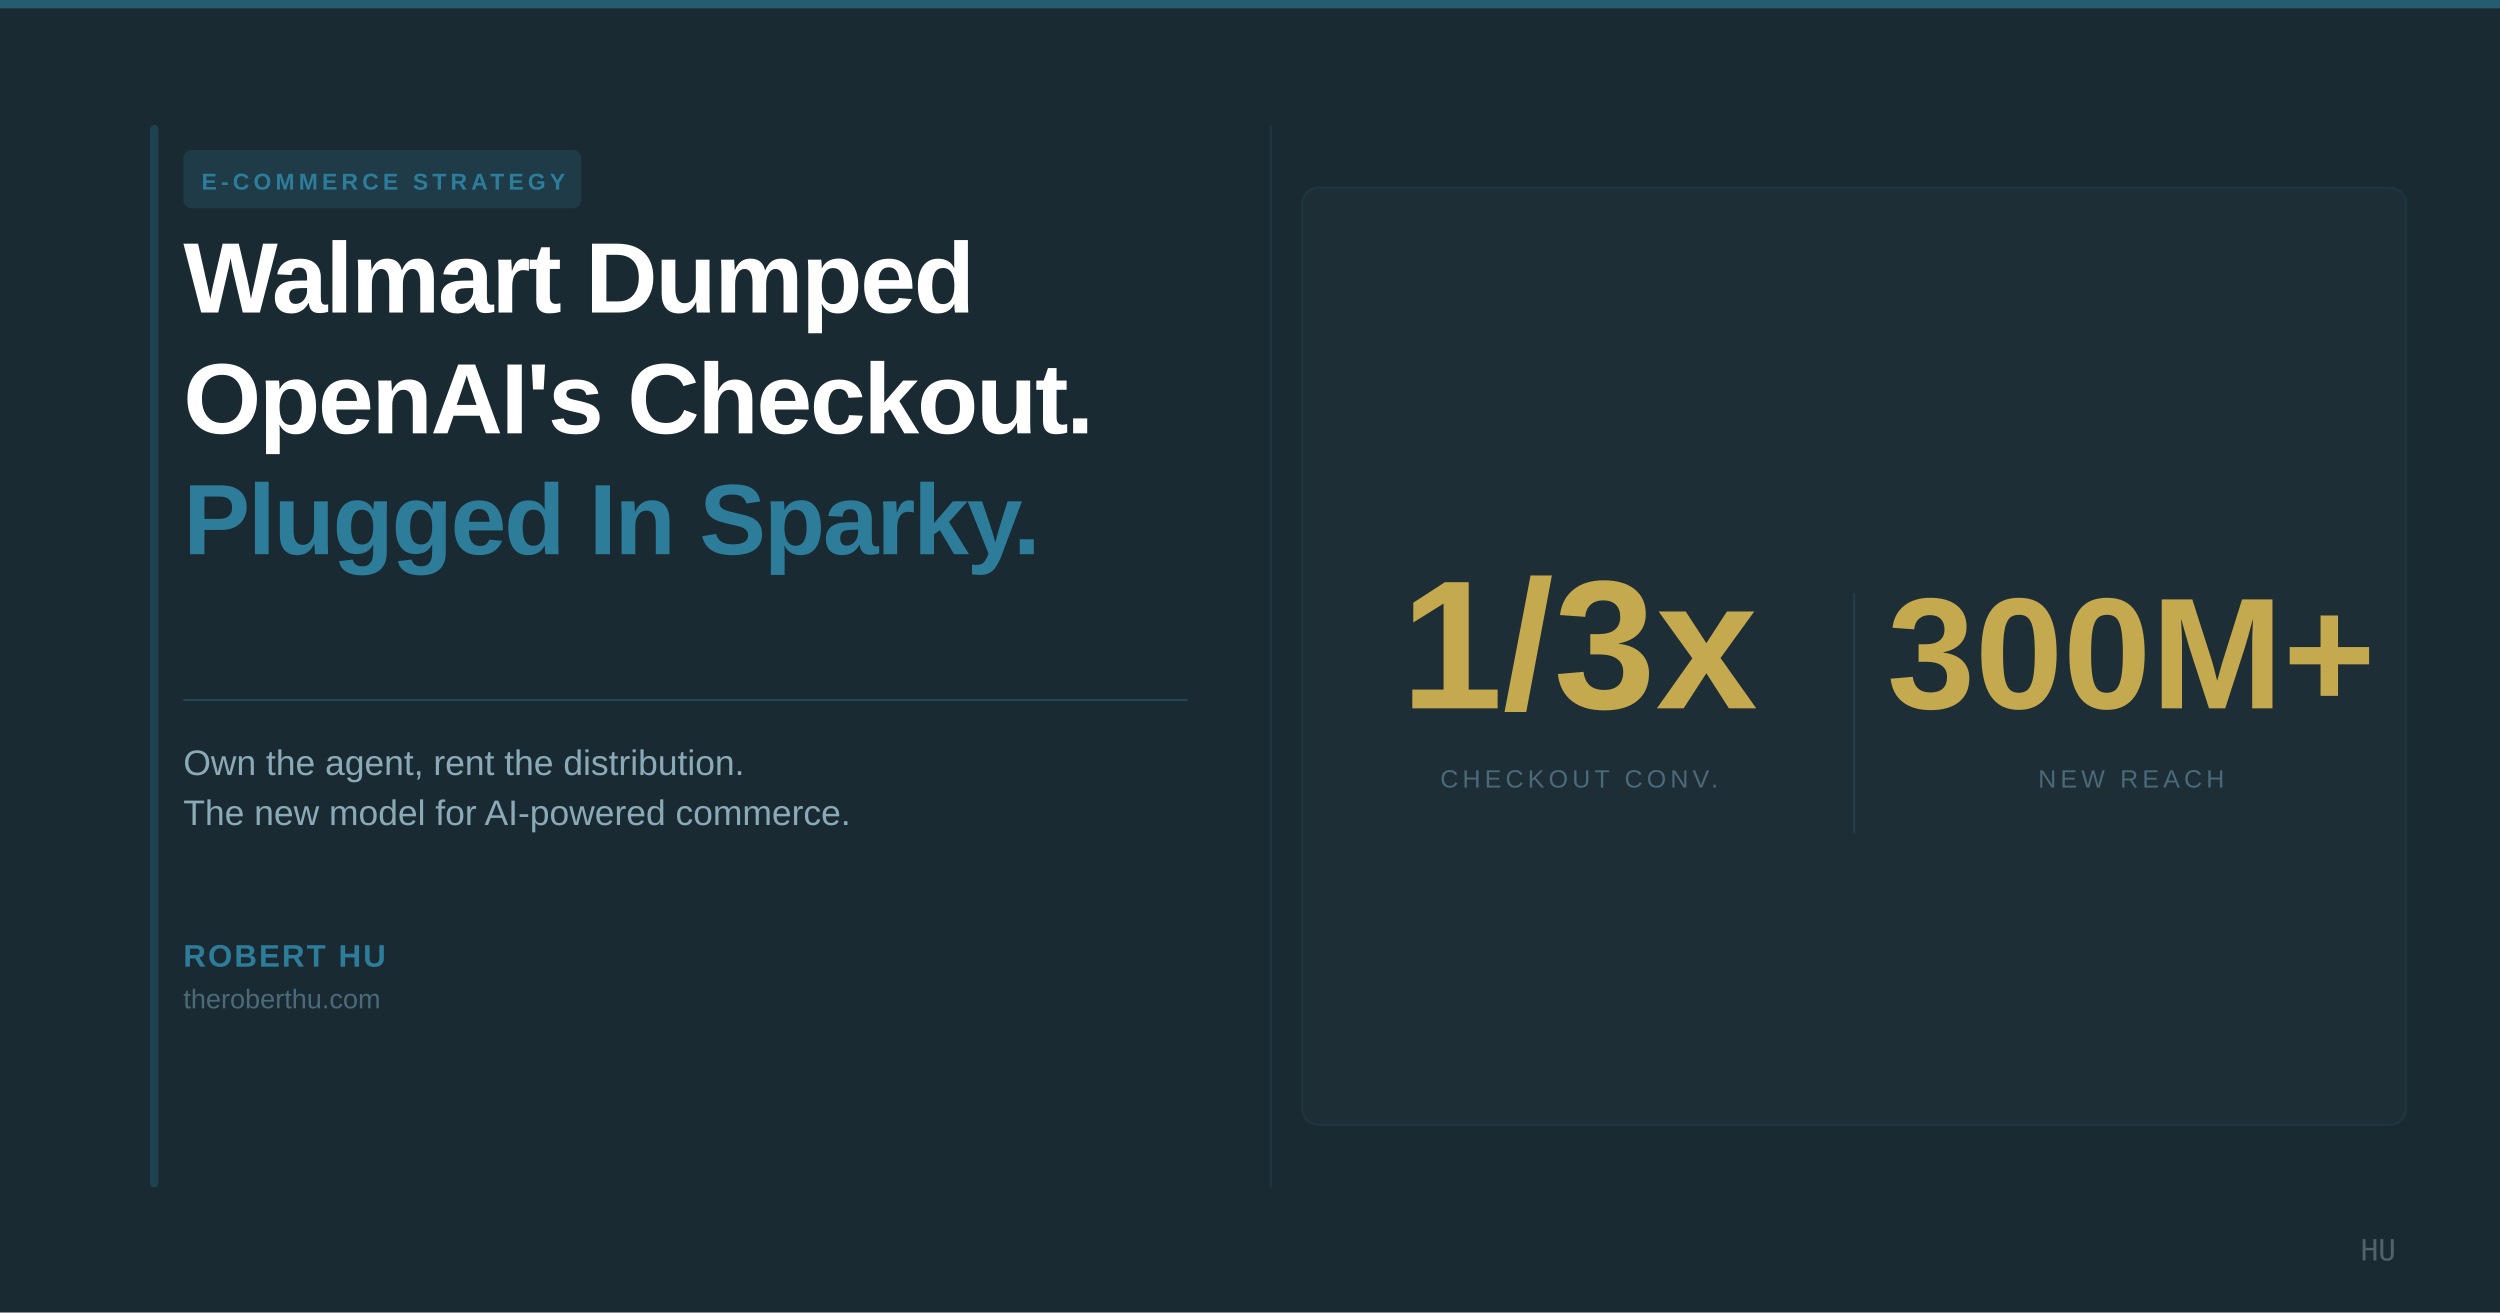
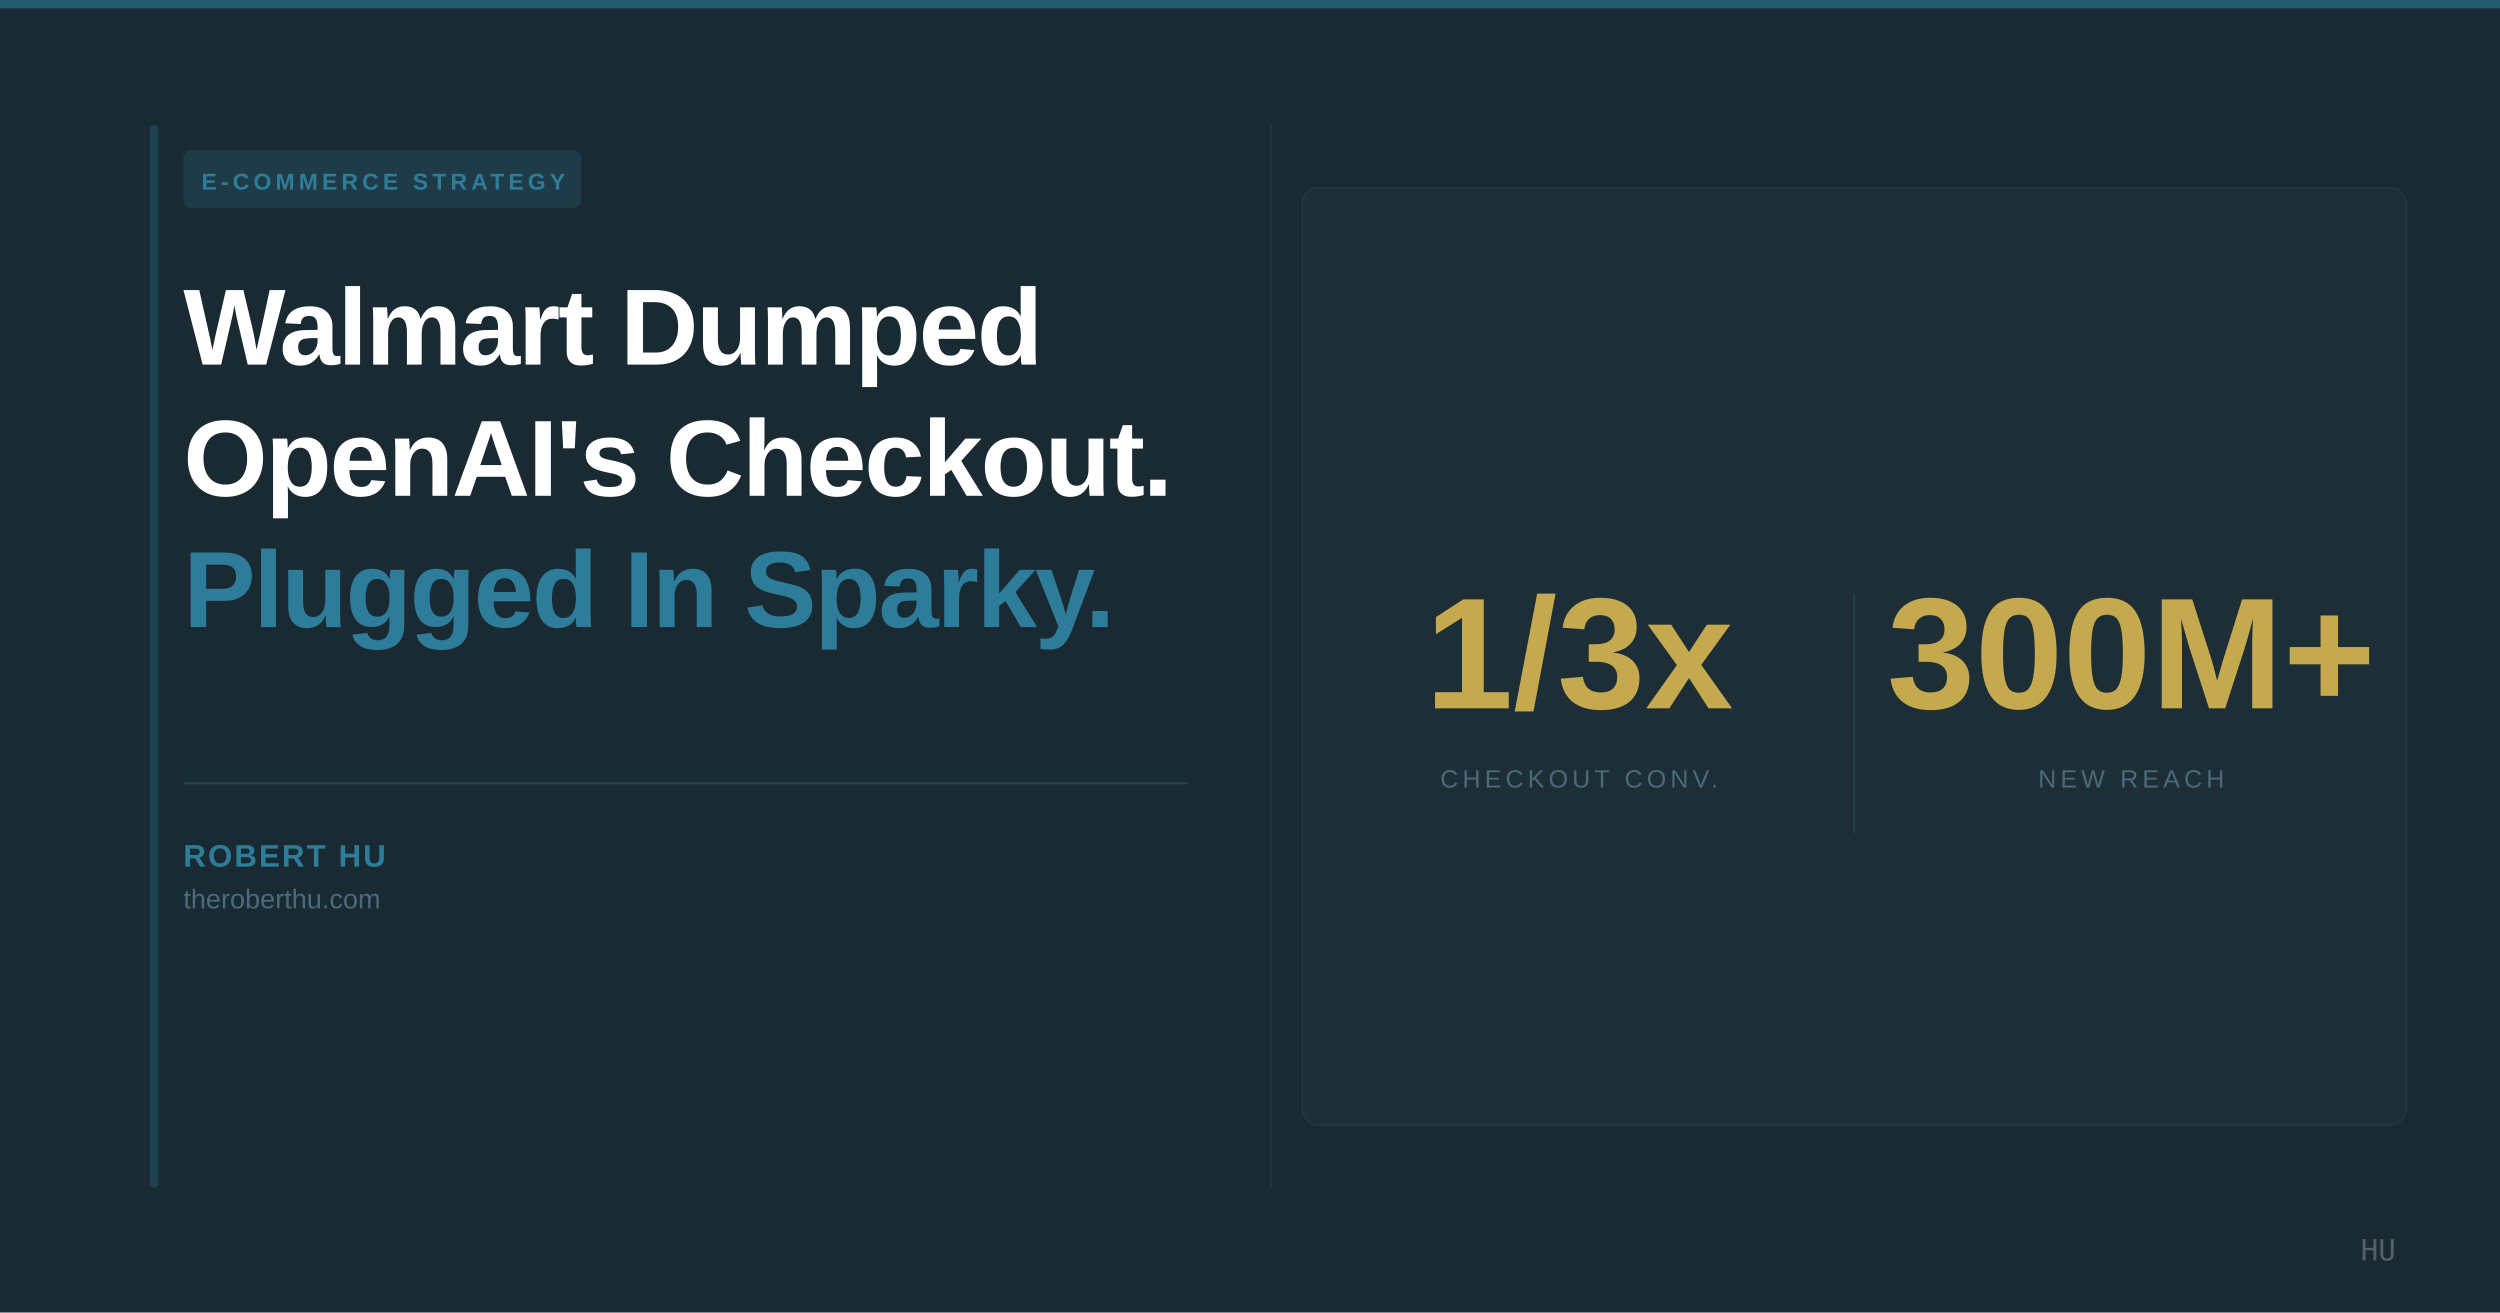
<svg xmlns="http://www.w3.org/2000/svg" width="1200" height="630" viewBox="0 0 1200 630">
  <rect width="1200" height="630" fill="#1a2a32" />
  <rect x="0" y="0" width="1200" height="4" fill="#2d7d9a" opacity="0.6" />
  <line x1="610" y1="60" x2="610" y2="570" stroke="#2d7d9a" stroke-opacity="0.15" stroke-width="1" />
  <rect x="72" y="60" width="4" height="510" rx="2" fill="#2d7d9a" opacity="0.3" />
  <rect x="88" y="72" width="191" height="28" rx="4" fill="#2d7d9a" opacity="0.2" />
  <text x="184" y="91" font-family="'Helvetica Neue', Arial, sans-serif" font-size="11" font-weight="600" fill="#2d7d9a" text-anchor="middle" letter-spacing="2">E-COMMERCE STRATEGY</text>
-   <text x="88" y="150" font-family="'Helvetica Neue', Arial, sans-serif" font-size="48" font-weight="700" fill="#ffffff" letter-spacing="-1">Walmart Dumped</text>
-   <text x="88" y="208" font-family="'Helvetica Neue', Arial, sans-serif" font-size="48" font-weight="700" fill="#ffffff" letter-spacing="-1">OpenAI's Checkout.</text>
-   <text x="88" y="266" font-family="'Helvetica Neue', Arial, sans-serif" font-size="48" font-weight="700" fill="#2d7d9a" letter-spacing="-1">Plugged In Sparky.</text>
-   <line x1="88" y1="336" x2="570" y2="336" stroke="#2d7d9a" stroke-opacity="0.35" stroke-width="1" />
-   <text x="88" y="372" font-family="'Helvetica Neue', Arial, sans-serif" font-size="17" fill="#8baab8">Own the agent, rent the distribution.</text>
-   <text x="88" y="396" font-family="'Helvetica Neue', Arial, sans-serif" font-size="17" fill="#8baab8">The new model for AI-powered commerce.</text>
-   <text x="88" y="464" font-family="'Helvetica Neue', Arial, sans-serif" font-size="15" fill="#2d7d9a" font-weight="600" letter-spacing="1">ROBERT HU</text>
-   <text x="88" y="484" font-family="'Helvetica Neue', Arial, sans-serif" font-size="13" fill="#4a6a7a">theroberthu.com</text>
+   <text x="88" y="175" font-family="'Helvetica Neue', Arial, sans-serif" font-size="52" font-weight="700" fill="#ffffff" letter-spacing="-1">Walmart Dumped</text>
+   <text x="88" y="238" font-family="'Helvetica Neue', Arial, sans-serif" font-size="52" font-weight="700" fill="#ffffff" letter-spacing="-1">OpenAI's Checkout.</text>
+   <text x="88" y="301" font-family="'Helvetica Neue', Arial, sans-serif" font-size="52" font-weight="700" fill="#2d7d9a" letter-spacing="-1">Plugged In Sparky.</text>
+   <line x1="88" y1="376" x2="570" y2="376" stroke="#2d7d9a" stroke-opacity="0.35" stroke-width="1" />
+   <text x="88" y="416" font-family="'Helvetica Neue', Arial, sans-serif" font-size="15" fill="#2d7d9a" font-weight="600" letter-spacing="1">ROBERT HU</text>
+   <text x="88" y="436" font-family="'Helvetica Neue', Arial, sans-serif" font-size="13" fill="#4a6a7a">theroberthu.com</text>
  <rect x="625" y="90" width="530" height="450" rx="8" fill="#ffffff" fill-opacity="0.02" stroke="#2d7d9a" stroke-opacity="0.12" stroke-width="1" />
-   <text x="758" y="340" font-family="'Helvetica Neue', Arial, sans-serif" font-size="88" font-weight="700" fill="#c5a94e" text-anchor="middle">1/3x</text>
+   <text x="758" y="340" font-family="'Helvetica Neue', Arial, sans-serif" font-size="76" font-weight="700" fill="#c5a94e" text-anchor="middle">1/3x</text>
  <text x="758" y="378" font-family="'Helvetica Neue', Arial, sans-serif" font-size="12" fill="#4a6a7a" text-anchor="middle" letter-spacing="2">CHECKOUT CONV.</text>
  <line x1="890" y1="285" x2="890" y2="400" stroke="#2d7d9a" stroke-opacity="0.2" stroke-width="1" />
  <text x="1023" y="340" font-family="'Helvetica Neue', Arial, sans-serif" font-size="76" font-weight="700" fill="#c5a94e" text-anchor="middle">300M+</text>
  <text x="1023" y="378" font-family="'Helvetica Neue', Arial, sans-serif" font-size="12" fill="#4a6a7a" text-anchor="middle" letter-spacing="2">NEW REACH</text>
  <text x="1150" y="605" text-anchor="end" font-family="'JetBrains Mono', monospace" font-size="14" font-weight="500" fill="#8a9aa2" opacity="0.5">HU</text>
</svg>
